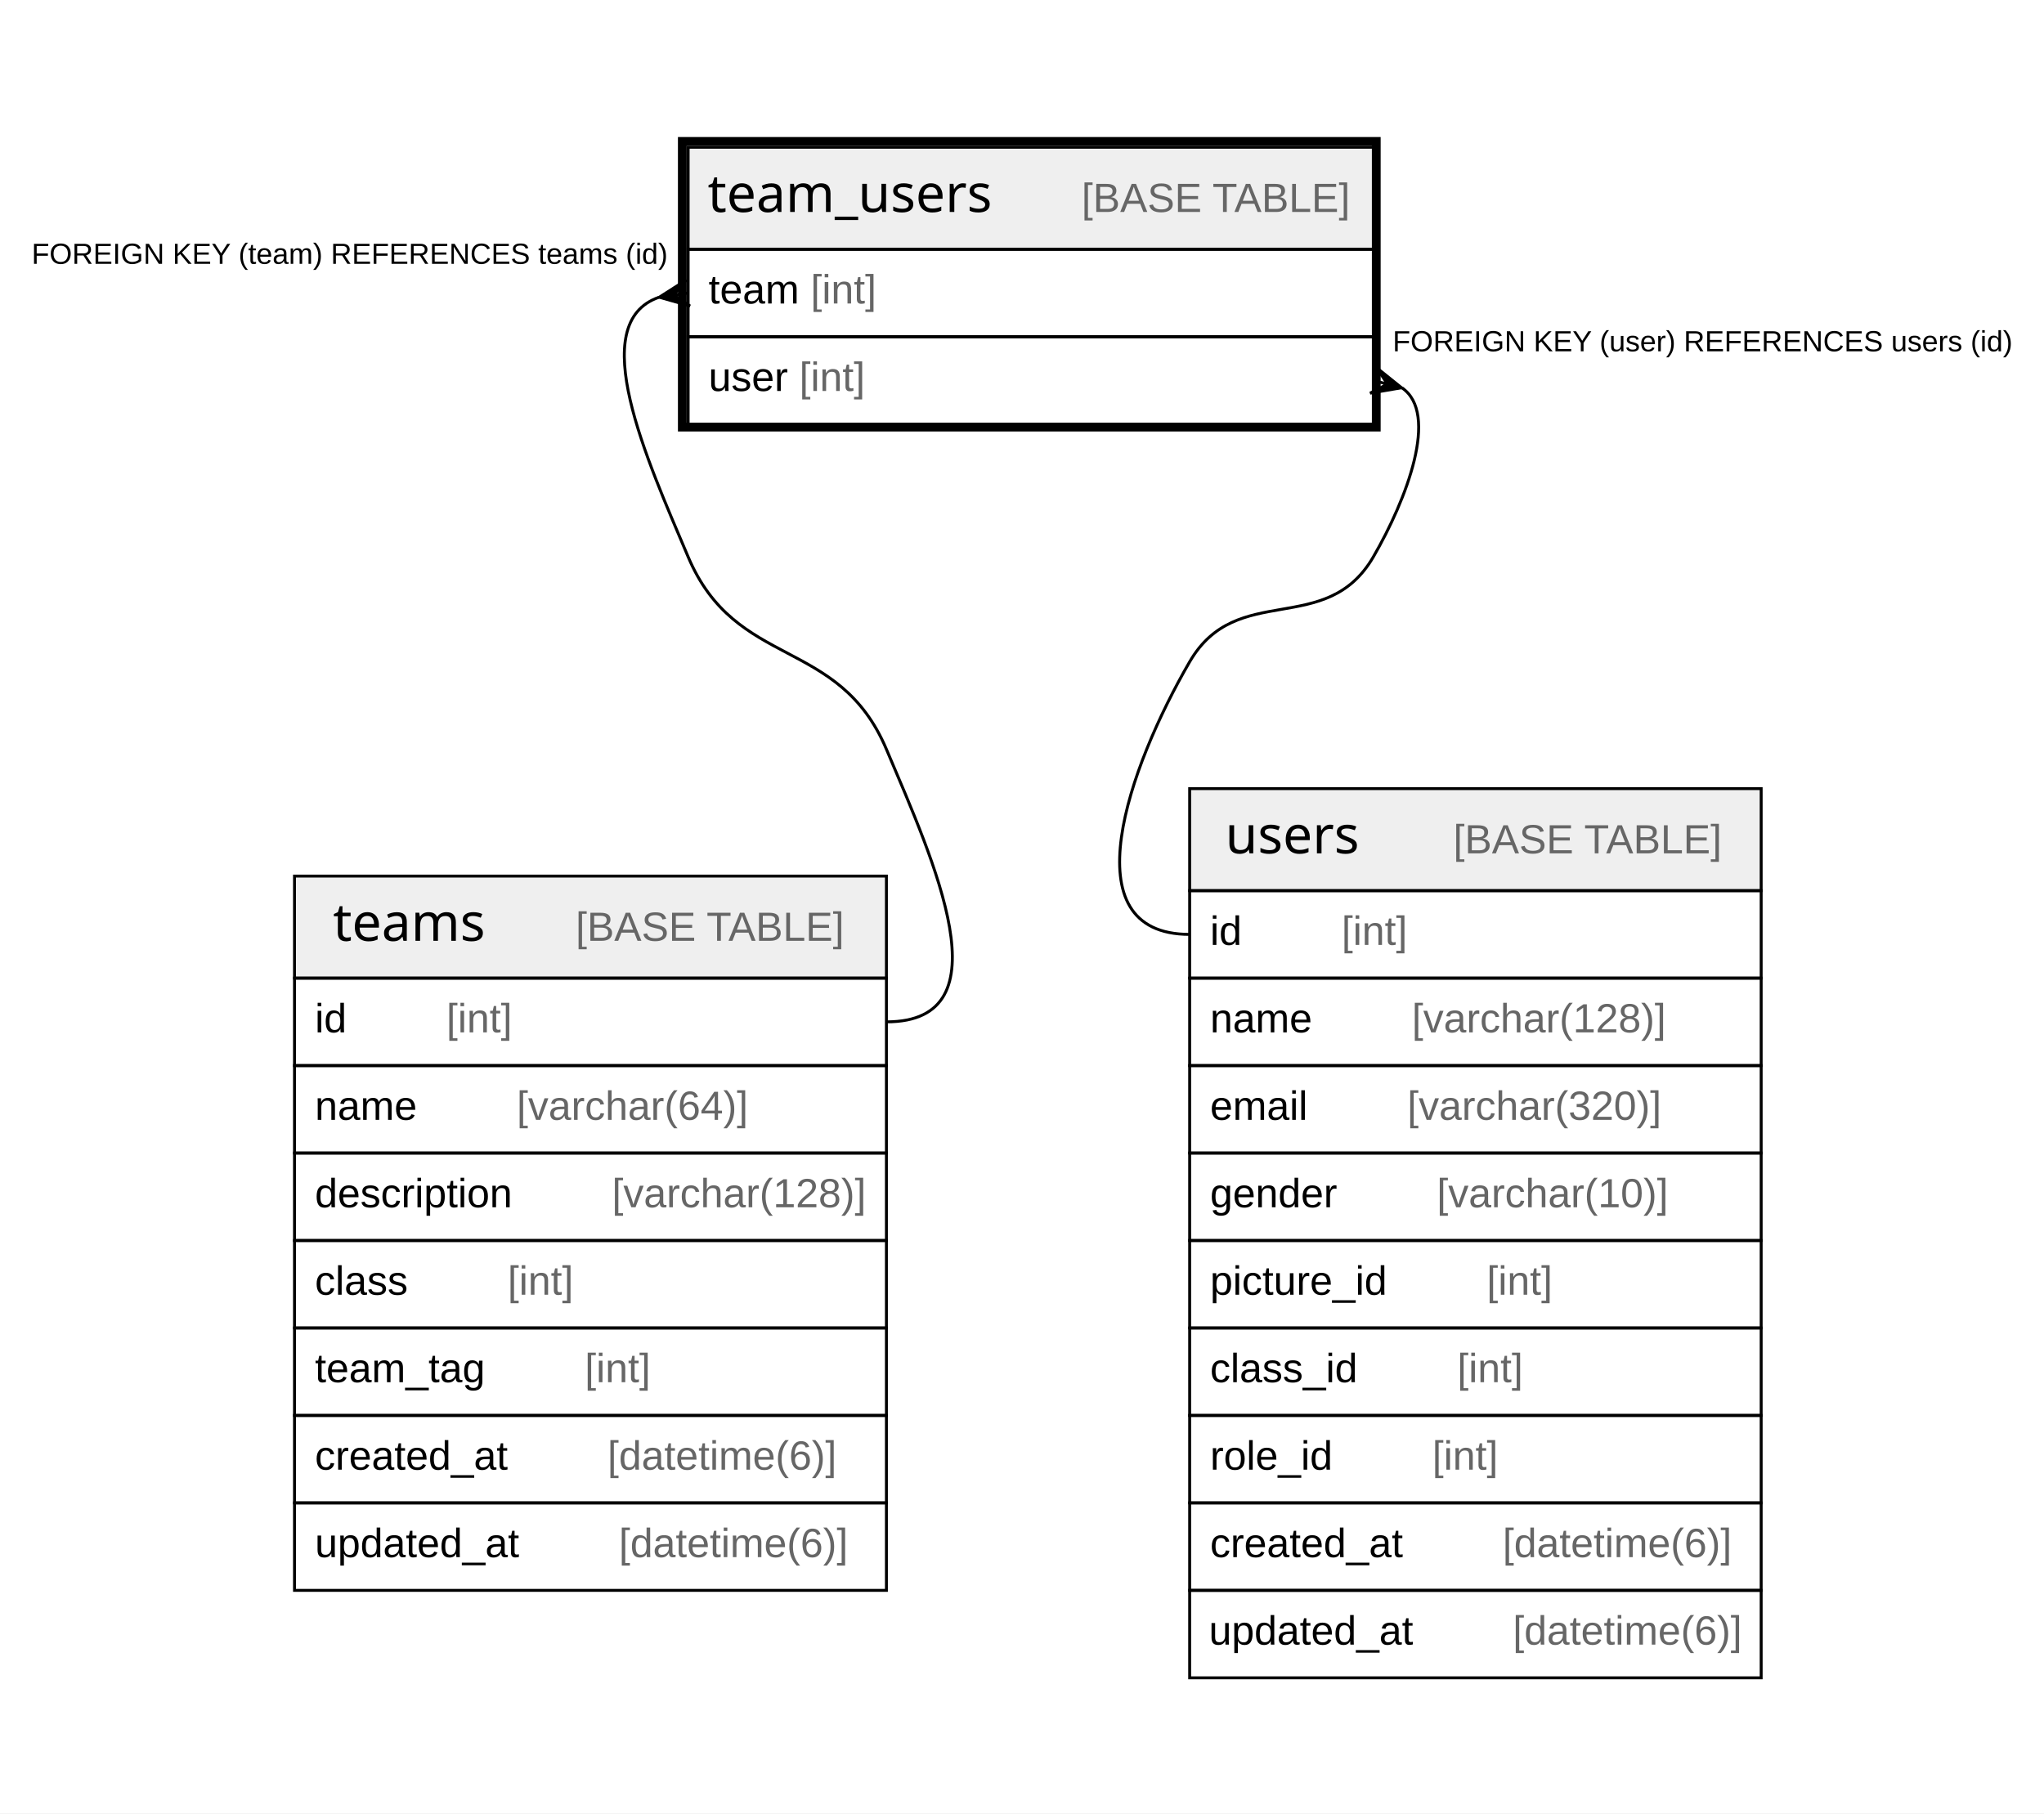
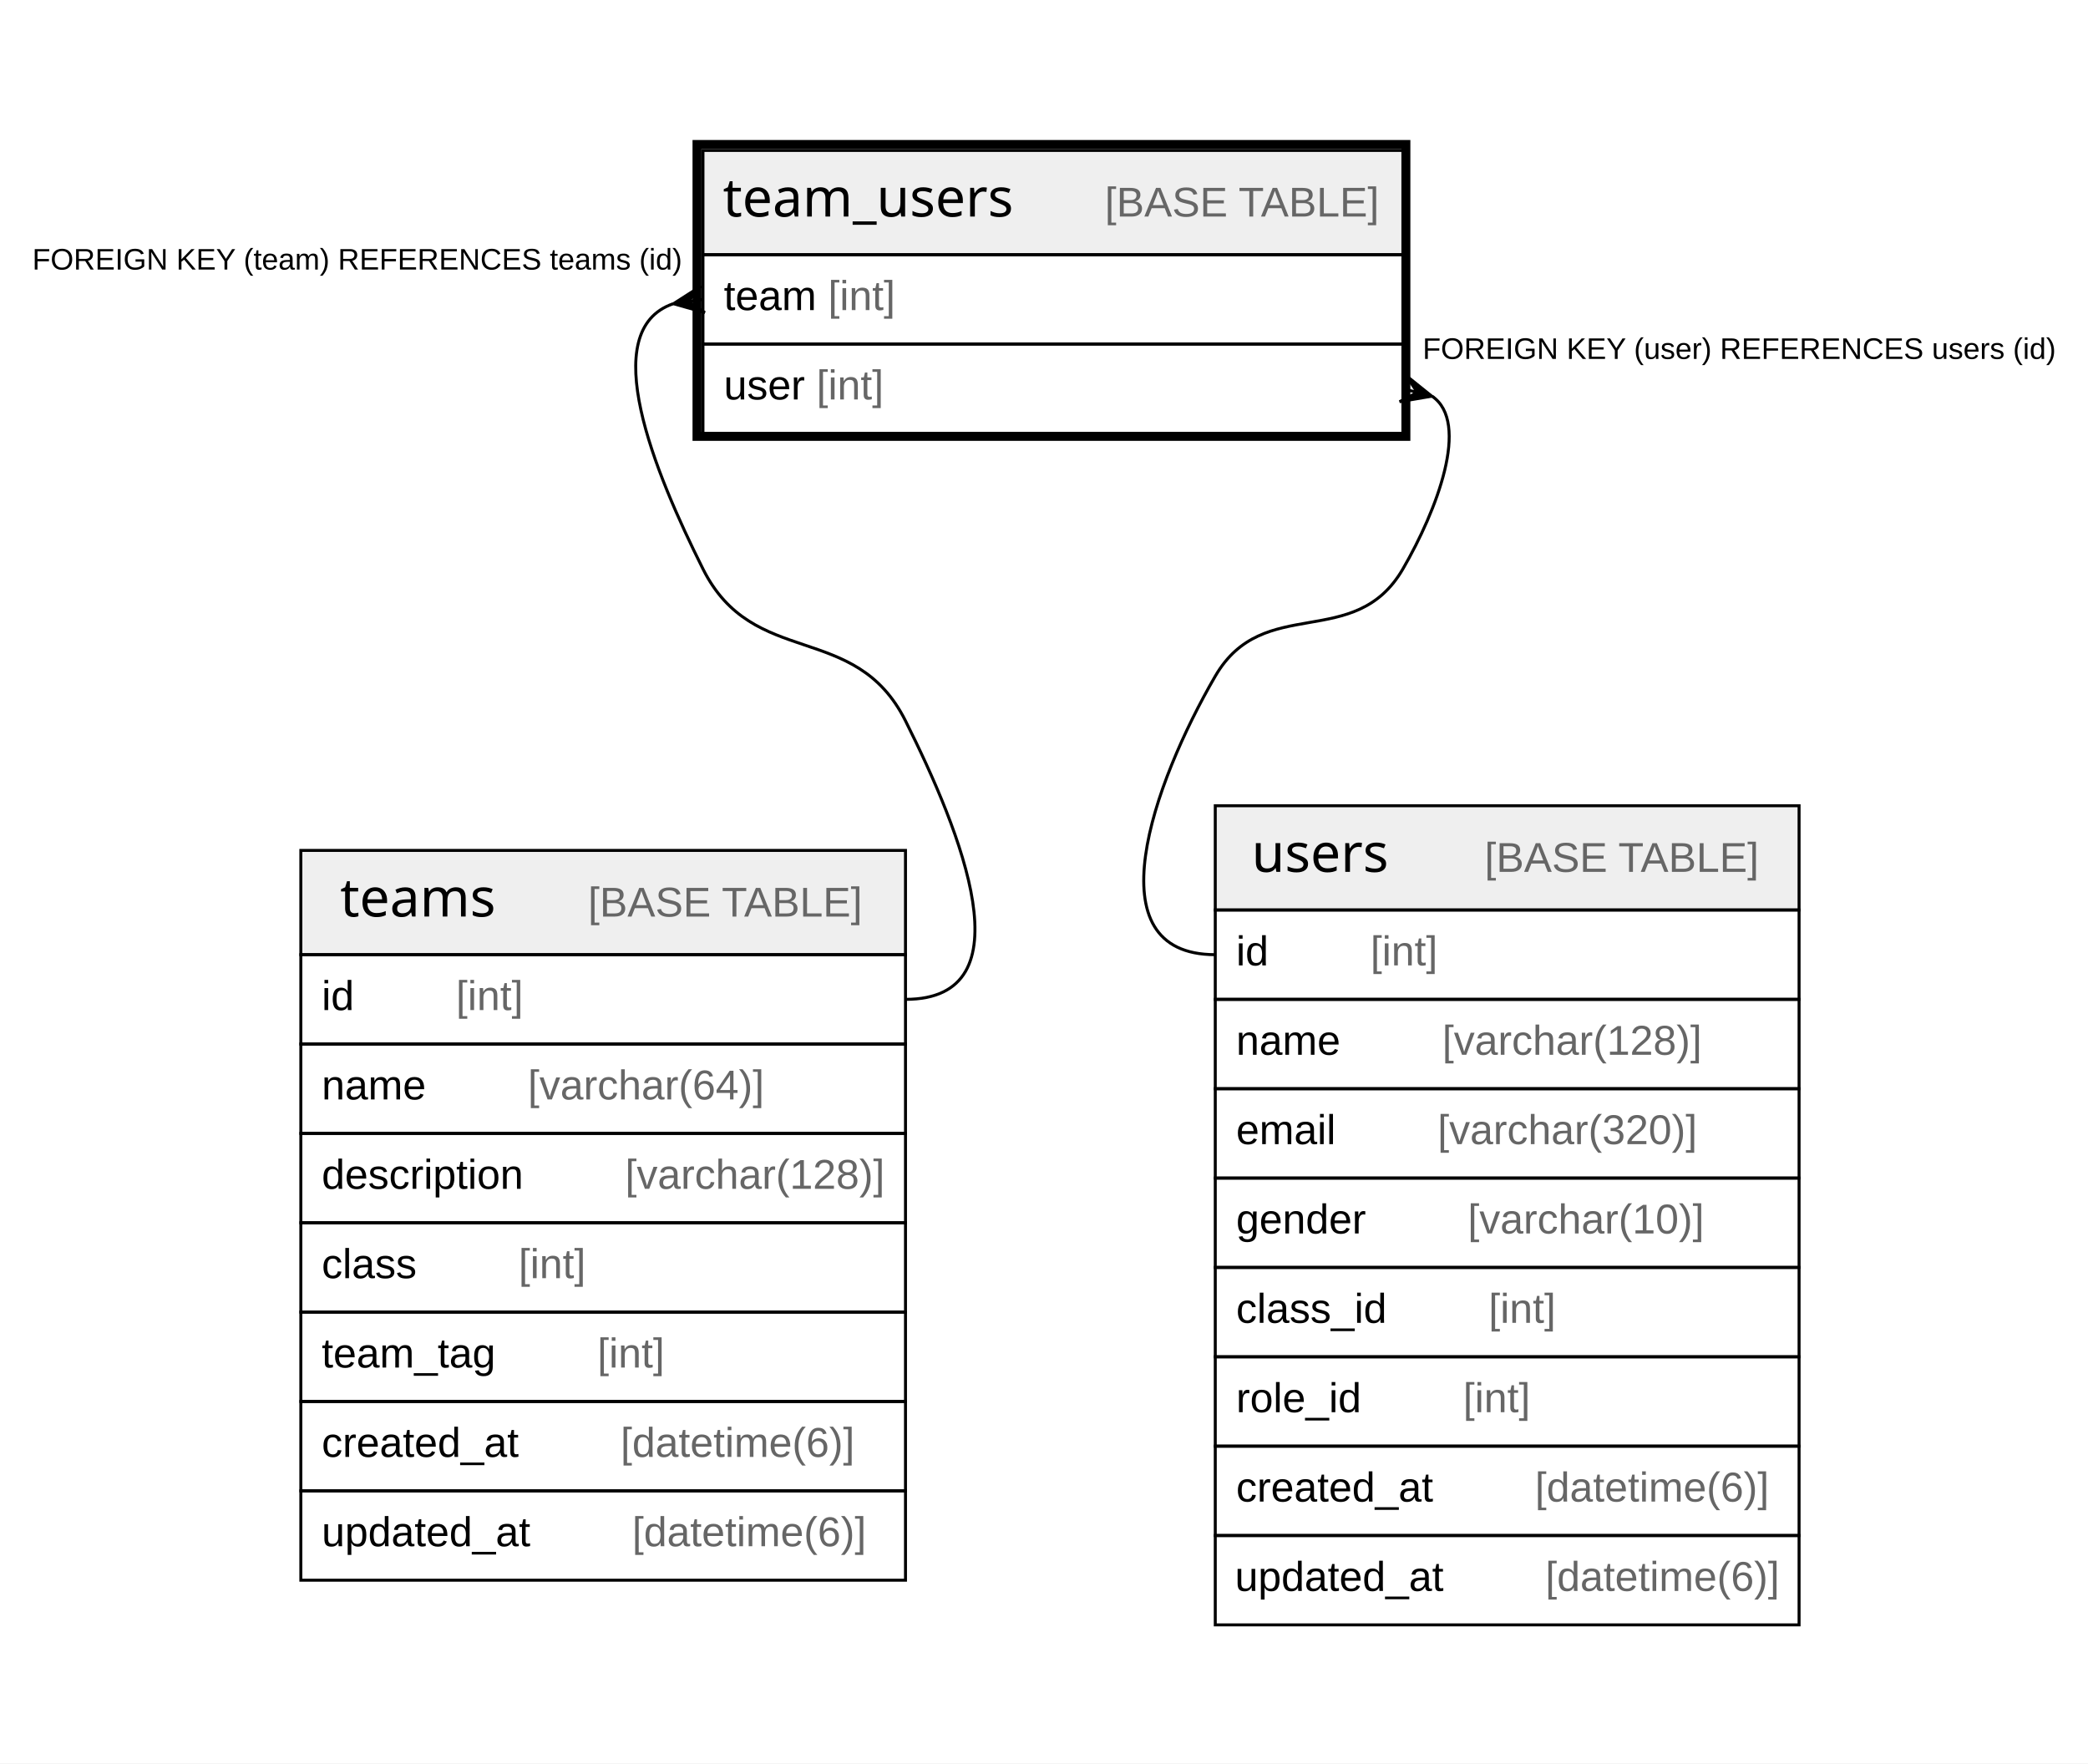
- <svg xmlns="http://www.w3.org/2000/svg" width="701pt" height="622pt" viewBox="0.00 0.00 701.00 622.00">
-   <g id="graph0" class="graph" transform="scale(1 1) rotate(0) translate(4 618)">
-     <polygon fill="#ffffff" stroke="transparent" points="-4,4 -4,-618 697,-618 697,4 -4,4" />
+ <svg xmlns="http://www.w3.org/2000/svg" width="701pt" height="592pt" viewBox="0.00 0.00 701.00 592.00">
+   <g id="graph0" class="graph" transform="scale(1 1) rotate(0) translate(4 588)">
+     <polygon fill="#ffffff" stroke="transparent" points="-4,4 -4,-588 697,-588 697,4 -4,4" />
    <g id="node1" class="node">
-       <polygon fill="#efefef" stroke="transparent" points="232,-532.5 232,-567.5 467,-567.5 467,-532.5 232,-532.5" />
-       <polygon fill="none" stroke="#000000" points="232,-532.5 232,-567.5 467,-567.5 467,-532.5 232,-532.5" />
-       <text text-anchor="start" x="238.707" y="-545.3" font-family="Arial Bold" font-size="18.00" fill="#000000">team_users</text>
-       <text text-anchor="start" x="332.725" y="-545.3" font-family="Arial" font-size="14.00" fill="#000000">    </text>
-       <text text-anchor="start" x="366.93" y="-545.3" font-family="Arial" font-size="14.00" fill="#666666">[BASE TABLE]</text>
-       <polygon fill="none" stroke="#000000" points="232,-502.5 232,-532.5 467,-532.5 467,-502.5 232,-502.5" />
-       <text text-anchor="start" x="239" y="-513.9" font-family="Arial" font-size="14.00" fill="#000000">team </text>
-       <text text-anchor="start" x="274.007" y="-513.9" font-family="Arial" font-size="14.00" fill="#666666">[int]</text>
+       <polygon fill="#efefef" stroke="transparent" points="232,-502.5 232,-537.5 467,-537.5 467,-502.5 232,-502.5" />
+       <polygon fill="none" stroke="#000000" points="232,-502.5 232,-537.5 467,-537.5 467,-502.5 232,-502.5" />
+       <text text-anchor="start" x="238.707" y="-515.3" font-family="Arial Bold" font-size="18.00" fill="#000000">team_users</text>
+       <text text-anchor="start" x="332.725" y="-515.3" font-family="Arial" font-size="14.00" fill="#000000">    </text>
+       <text text-anchor="start" x="366.93" y="-515.3" font-family="Arial" font-size="14.00" fill="#666666">[BASE TABLE]</text>
      <polygon fill="none" stroke="#000000" points="232,-472.5 232,-502.5 467,-502.5 467,-472.5 232,-472.5" />
-       <text text-anchor="start" x="239" y="-483.9" font-family="Arial" font-size="14.00" fill="#000000">user </text>
-       <text text-anchor="start" x="270.116" y="-483.9" font-family="Arial" font-size="14.00" fill="#666666">[int]</text>
-       <polygon fill="none" stroke="#000000" stroke-width="3" points="230,-471.5 230,-569.5 468,-569.5 468,-471.5 230,-471.5" />
+       <text text-anchor="start" x="239" y="-483.9" font-family="Arial" font-size="14.00" fill="#000000">team </text>
+       <text text-anchor="start" x="274.007" y="-483.9" font-family="Arial" font-size="14.00" fill="#666666">[int]</text>
+       <polygon fill="none" stroke="#000000" points="232,-442.5 232,-472.5 467,-472.5 467,-442.5 232,-442.5" />
+       <text text-anchor="start" x="239" y="-453.9" font-family="Arial" font-size="14.00" fill="#000000">user </text>
+       <text text-anchor="start" x="270.116" y="-453.9" font-family="Arial" font-size="14.00" fill="#666666">[int]</text>
+       <polygon fill="none" stroke="#000000" stroke-width="3" points="230,-441.5 230,-539.5 468,-539.5 468,-441.5 230,-441.5" />
    </g>
    <g id="node2" class="node">
-       <polygon fill="#efefef" stroke="transparent" points="97,-282.5 97,-317.5 300,-317.5 300,-282.5 97,-282.5" />
-       <polygon fill="none" stroke="#000000" points="97,-282.5 97,-317.5 300,-317.5 300,-282.5 97,-282.5" />
-       <text text-anchor="start" x="110.213" y="-295.3" font-family="Arial Bold" font-size="18.00" fill="#000000">teams</text>
-       <text text-anchor="start" x="159.219" y="-295.3" font-family="Arial" font-size="14.00" fill="#000000">    </text>
-       <text text-anchor="start" x="193.424" y="-295.3" font-family="Arial" font-size="14.00" fill="#666666">[BASE TABLE]</text>
-       <polygon fill="none" stroke="#000000" points="97,-252.5 97,-282.5 300,-282.5 300,-252.5 97,-252.5" />
-       <text text-anchor="start" x="104" y="-263.9" font-family="Arial" font-size="14.00" fill="#000000">id    </text>
-       <text text-anchor="start" x="149.094" y="-263.9" font-family="Arial" font-size="14.00" fill="#666666">[int]</text>
-       <polygon fill="none" stroke="#000000" points="97,-222.5 97,-252.5 300,-252.5 300,-222.5 97,-222.5" />
-       <text text-anchor="start" x="104" y="-233.9" font-family="Arial" font-size="14.00" fill="#000000">name    </text>
-       <text text-anchor="start" x="173.213" y="-233.9" font-family="Arial" font-size="14.00" fill="#666666">[varchar(64)]</text>
-       <polygon fill="none" stroke="#000000" points="97,-192.5 97,-222.5 300,-222.5 300,-192.5 97,-192.5" />
-       <text text-anchor="start" x="103.999" y="-203.9" font-family="Arial" font-size="14.00" fill="#000000">description    </text>
-       <text text-anchor="start" x="205.881" y="-203.9" font-family="Arial" font-size="14.00" fill="#666666">[varchar(128)]</text>
-       <polygon fill="none" stroke="#000000" points="97,-162.5 97,-192.5 300,-192.5 300,-162.5 97,-162.5" />
-       <text text-anchor="start" x="104" y="-173.9" font-family="Arial" font-size="14.00" fill="#000000">class    </text>
-       <text text-anchor="start" x="170.094" y="-173.9" font-family="Arial" font-size="14.00" fill="#666666">[int]</text>
-       <polygon fill="none" stroke="#000000" points="97,-132.5 97,-162.5 300,-162.5 300,-132.5 97,-132.5" />
-       <text text-anchor="start" x="104" y="-143.9" font-family="Arial" font-size="14.00" fill="#000000">team_tag    </text>
-       <text text-anchor="start" x="196.56" y="-143.9" font-family="Arial" font-size="14.00" fill="#666666">[int]</text>
-       <polygon fill="none" stroke="#000000" points="97,-102.5 97,-132.5 300,-132.5 300,-102.5 97,-102.5" />
-       <text text-anchor="start" x="104" y="-113.9" font-family="Arial" font-size="14.00" fill="#000000">created_at    </text>
-       <text text-anchor="start" x="204.342" y="-113.9" font-family="Arial" font-size="14.00" fill="#666666">[datetime(6)]</text>
-       <polygon fill="none" stroke="#000000" points="97,-72.5 97,-102.5 300,-102.5 300,-72.5 97,-72.5" />
-       <text text-anchor="start" x="104" y="-83.9" font-family="Arial" font-size="14.00" fill="#000000">updated_at    </text>
-       <text text-anchor="start" x="208.247" y="-83.9" font-family="Arial" font-size="14.00" fill="#666666">[datetime(6)]</text>
+       <polygon fill="#efefef" stroke="transparent" points="97,-267.5 97,-302.5 300,-302.5 300,-267.5 97,-267.5" />
+       <polygon fill="none" stroke="#000000" points="97,-267.5 97,-302.5 300,-302.5 300,-267.5 97,-267.5" />
+       <text text-anchor="start" x="110.213" y="-280.3" font-family="Arial Bold" font-size="18.00" fill="#000000">teams</text>
+       <text text-anchor="start" x="159.219" y="-280.3" font-family="Arial" font-size="14.00" fill="#000000">    </text>
+       <text text-anchor="start" x="193.424" y="-280.3" font-family="Arial" font-size="14.00" fill="#666666">[BASE TABLE]</text>
+       <polygon fill="none" stroke="#000000" points="97,-237.5 97,-267.5 300,-267.5 300,-237.5 97,-237.5" />
+       <text text-anchor="start" x="104" y="-248.9" font-family="Arial" font-size="14.00" fill="#000000">id    </text>
+       <text text-anchor="start" x="149.094" y="-248.9" font-family="Arial" font-size="14.00" fill="#666666">[int]</text>
+       <polygon fill="none" stroke="#000000" points="97,-207.5 97,-237.5 300,-237.5 300,-207.5 97,-207.5" />
+       <text text-anchor="start" x="104" y="-218.9" font-family="Arial" font-size="14.00" fill="#000000">name    </text>
+       <text text-anchor="start" x="173.213" y="-218.9" font-family="Arial" font-size="14.00" fill="#666666">[varchar(64)]</text>
+       <polygon fill="none" stroke="#000000" points="97,-177.5 97,-207.5 300,-207.5 300,-177.5 97,-177.5" />
+       <text text-anchor="start" x="103.999" y="-188.9" font-family="Arial" font-size="14.00" fill="#000000">description    </text>
+       <text text-anchor="start" x="205.881" y="-188.9" font-family="Arial" font-size="14.00" fill="#666666">[varchar(128)]</text>
+       <polygon fill="none" stroke="#000000" points="97,-147.5 97,-177.5 300,-177.5 300,-147.5 97,-147.5" />
+       <text text-anchor="start" x="104" y="-158.9" font-family="Arial" font-size="14.00" fill="#000000">class    </text>
+       <text text-anchor="start" x="170.094" y="-158.9" font-family="Arial" font-size="14.00" fill="#666666">[int]</text>
+       <polygon fill="none" stroke="#000000" points="97,-117.5 97,-147.5 300,-147.5 300,-117.5 97,-117.5" />
+       <text text-anchor="start" x="104" y="-128.9" font-family="Arial" font-size="14.00" fill="#000000">team_tag    </text>
+       <text text-anchor="start" x="196.56" y="-128.9" font-family="Arial" font-size="14.00" fill="#666666">[int]</text>
+       <polygon fill="none" stroke="#000000" points="97,-87.5 97,-117.5 300,-117.5 300,-87.5 97,-87.5" />
+       <text text-anchor="start" x="104" y="-98.9" font-family="Arial" font-size="14.00" fill="#000000">created_at    </text>
+       <text text-anchor="start" x="204.342" y="-98.9" font-family="Arial" font-size="14.00" fill="#666666">[datetime(6)]</text>
+       <polygon fill="none" stroke="#000000" points="97,-57.5 97,-87.5 300,-87.5 300,-57.5 97,-57.5" />
+       <text text-anchor="start" x="104" y="-68.9" font-family="Arial" font-size="14.00" fill="#000000">updated_at    </text>
+       <text text-anchor="start" x="208.247" y="-68.9" font-family="Arial" font-size="14.00" fill="#666666">[datetime(6)]</text>
    </g>
    <g id="edge1" class="edge">
-       <path fill="none" stroke="#000000" d="M222.001,-516.036C196.489,-507.216 217.861,-460.427 232,-427 248.407,-388.211 283.593,-399.789 300,-361 316.189,-322.727 341.556,-267.5 300,-267.5" />
-       <polygon fill="#000000" stroke="#000000" points="222.106,-516.051 231.348,-521.952 227.053,-516.775 232,-517.5 232,-517.5 232,-517.5 227.053,-516.775 232.652,-513.048 222.106,-516.051 222.106,-516.051" />
-       <text text-anchor="start" x="6.835" y="-527.5" font-family="Arial" font-size="10.00" fill="#000000">FOREIGN KEY (team) REFERENCES teams (id)</text>
+       <path fill="none" stroke="#000000" d="M221.941,-486.008C196.08,-477.028 215.769,-429.463 232,-397 248.895,-363.211 283.105,-379.789 300,-346 318.584,-308.832 341.556,-252.5 300,-252.5" />
+       <polygon fill="#000000" stroke="#000000" points="222.108,-486.033 231.34,-491.951 227.054,-486.766 232,-487.5 232,-487.5 232,-487.5 227.054,-486.766 232.66,-483.049 222.108,-486.033 222.108,-486.033" />
+       <text text-anchor="start" x="6.835" y="-497.5" font-family="Arial" font-size="10.00" fill="#000000">FOREIGN KEY (team) REFERENCES teams (id)</text>
    </g>
    <g id="node3" class="node">
-       <polygon fill="#efefef" stroke="transparent" points="404,-312.5 404,-347.5 600,-347.5 600,-312.5 404,-312.5" />
-       <polygon fill="none" stroke="#000000" points="404,-312.5 404,-347.5 600,-347.5 600,-312.5 404,-312.5" />
-       <text text-anchor="start" x="416.214" y="-325.3" font-family="Arial Bold" font-size="18.00" fill="#000000">users</text>
-       <text text-anchor="start" x="460.218" y="-325.3" font-family="Arial" font-size="14.00" fill="#000000">    </text>
-       <text text-anchor="start" x="494.423" y="-325.3" font-family="Arial" font-size="14.00" fill="#666666">[BASE TABLE]</text>
-       <polygon fill="none" stroke="#000000" points="404,-282.5 404,-312.5 600,-312.5 600,-282.5 404,-282.5" />
-       <text text-anchor="start" x="411" y="-293.9" font-family="Arial" font-size="14.00" fill="#000000">id    </text>
-       <text text-anchor="start" x="456.094" y="-293.9" font-family="Arial" font-size="14.00" fill="#666666">[int]</text>
+       <polygon fill="#efefef" stroke="transparent" points="404,-282.5 404,-317.5 600,-317.5 600,-282.5 404,-282.5" />
+       <polygon fill="none" stroke="#000000" points="404,-282.5 404,-317.5 600,-317.5 600,-282.5 404,-282.5" />
+       <text text-anchor="start" x="416.214" y="-295.3" font-family="Arial Bold" font-size="18.00" fill="#000000">users</text>
+       <text text-anchor="start" x="460.218" y="-295.3" font-family="Arial" font-size="14.00" fill="#000000">    </text>
+       <text text-anchor="start" x="494.423" y="-295.3" font-family="Arial" font-size="14.00" fill="#666666">[BASE TABLE]</text>
      <polygon fill="none" stroke="#000000" points="404,-252.5 404,-282.5 600,-282.5 600,-252.5 404,-252.5" />
-       <text text-anchor="start" x="411" y="-263.9" font-family="Arial" font-size="14.00" fill="#000000">name    </text>
-       <text text-anchor="start" x="480.213" y="-263.9" font-family="Arial" font-size="14.00" fill="#666666">[varchar(128)]</text>
+       <text text-anchor="start" x="411" y="-263.9" font-family="Arial" font-size="14.00" fill="#000000">id    </text>
+       <text text-anchor="start" x="456.094" y="-263.9" font-family="Arial" font-size="14.00" fill="#666666">[int]</text>
      <polygon fill="none" stroke="#000000" points="404,-222.5 404,-252.5 600,-252.5 600,-222.5 404,-222.5" />
-       <text text-anchor="start" x="411" y="-233.9" font-family="Arial" font-size="14.00" fill="#000000">email    </text>
-       <text text-anchor="start" x="478.644" y="-233.9" font-family="Arial" font-size="14.00" fill="#666666">[varchar(320)]</text>
+       <text text-anchor="start" x="411" y="-233.9" font-family="Arial" font-size="14.00" fill="#000000">name    </text>
+       <text text-anchor="start" x="480.213" y="-233.9" font-family="Arial" font-size="14.00" fill="#666666">[varchar(128)]</text>
      <polygon fill="none" stroke="#000000" points="404,-192.5 404,-222.5 600,-222.5 600,-192.5 404,-192.5" />
-       <text text-anchor="start" x="411" y="-203.9" font-family="Arial" font-size="14.00" fill="#000000">gender    </text>
-       <text text-anchor="start" x="488.778" y="-203.9" font-family="Arial" font-size="14.00" fill="#666666">[varchar(10)]</text>
+       <text text-anchor="start" x="411" y="-203.9" font-family="Arial" font-size="14.00" fill="#000000">email    </text>
+       <text text-anchor="start" x="478.644" y="-203.9" font-family="Arial" font-size="14.00" fill="#666666">[varchar(320)]</text>
      <polygon fill="none" stroke="#000000" points="404,-162.5 404,-192.5 600,-192.5 600,-162.5 404,-162.5" />
-       <text text-anchor="start" x="411" y="-173.9" font-family="Arial" font-size="14.00" fill="#000000">picture_id    </text>
-       <text text-anchor="start" x="505.882" y="-173.9" font-family="Arial" font-size="14.00" fill="#666666">[int]</text>
+       <text text-anchor="start" x="411" y="-173.9" font-family="Arial" font-size="14.00" fill="#000000">gender    </text>
+       <text text-anchor="start" x="488.778" y="-173.9" font-family="Arial" font-size="14.00" fill="#666666">[varchar(10)]</text>
      <polygon fill="none" stroke="#000000" points="404,-132.5 404,-162.5 600,-162.5 600,-132.5 404,-132.5" />
      <text text-anchor="start" x="411" y="-143.9" font-family="Arial" font-size="14.00" fill="#000000">class_id    </text>
      <text text-anchor="start" x="495.766" y="-143.9" font-family="Arial" font-size="14.00" fill="#666666">[int]</text>
      <polygon fill="none" stroke="#000000" points="404,-102.5 404,-132.5 600,-132.5 600,-102.5 404,-102.5" />
      <text text-anchor="start" x="411" y="-113.9" font-family="Arial" font-size="14.00" fill="#000000">role_id    </text>
      <text text-anchor="start" x="487.209" y="-113.9" font-family="Arial" font-size="14.00" fill="#666666">[int]</text>
      <polygon fill="none" stroke="#000000" points="404,-72.5 404,-102.5 600,-102.5 600,-72.5 404,-72.5" />
      <text text-anchor="start" x="411" y="-83.9" font-family="Arial" font-size="14.00" fill="#000000">created_at    </text>
      <text text-anchor="start" x="511.342" y="-83.9" font-family="Arial" font-size="14.00" fill="#666666">[datetime(6)]</text>
      <polygon fill="none" stroke="#000000" points="404,-42.5 404,-72.5 600,-72.5 600,-42.5 404,-42.5" />
      <text text-anchor="start" x="410.595" y="-53.9" font-family="Arial" font-size="14.00" fill="#000000">updated_at    </text>
      <text text-anchor="start" x="514.841" y="-53.9" font-family="Arial" font-size="14.00" fill="#666666">[datetime(6)]</text>
    </g>
    <g id="edge2" class="edge">
-       <path fill="none" stroke="#000000" d="M476.807,-484.968C489.701,-476.203 478.387,-446.623 467,-427 450.813,-399.108 420.187,-418.892 404,-391 383.142,-355.058 362.444,-297.5 404,-297.5" />
-       <polygon fill="#000000" stroke="#000000" points="476.682,-485 465.875,-483.143 471.841,-486.25 467,-487.5 467,-487.5 467,-487.5 471.841,-486.25 468.125,-491.857 476.682,-485 476.682,-485" />
-       <text text-anchor="start" x="473.613" y="-497.5" font-family="Arial" font-size="10.00" fill="#000000">FOREIGN KEY (user) REFERENCES users (id)</text>
+       <path fill="none" stroke="#000000" d="M476.807,-454.968C489.701,-446.203 478.387,-416.623 467,-397 450.813,-369.108 420.187,-388.892 404,-361 383.142,-325.058 362.444,-267.5 404,-267.5" />
+       <polygon fill="#000000" stroke="#000000" points="476.682,-455 465.875,-453.143 471.841,-456.25 467,-457.5 467,-457.5 467,-457.5 471.841,-456.25 468.125,-461.857 476.682,-455 476.682,-455" />
+       <text text-anchor="start" x="473.613" y="-467.5" font-family="Arial" font-size="10.00" fill="#000000">FOREIGN KEY (user) REFERENCES users (id)</text>
    </g>
  </g>
</svg>
